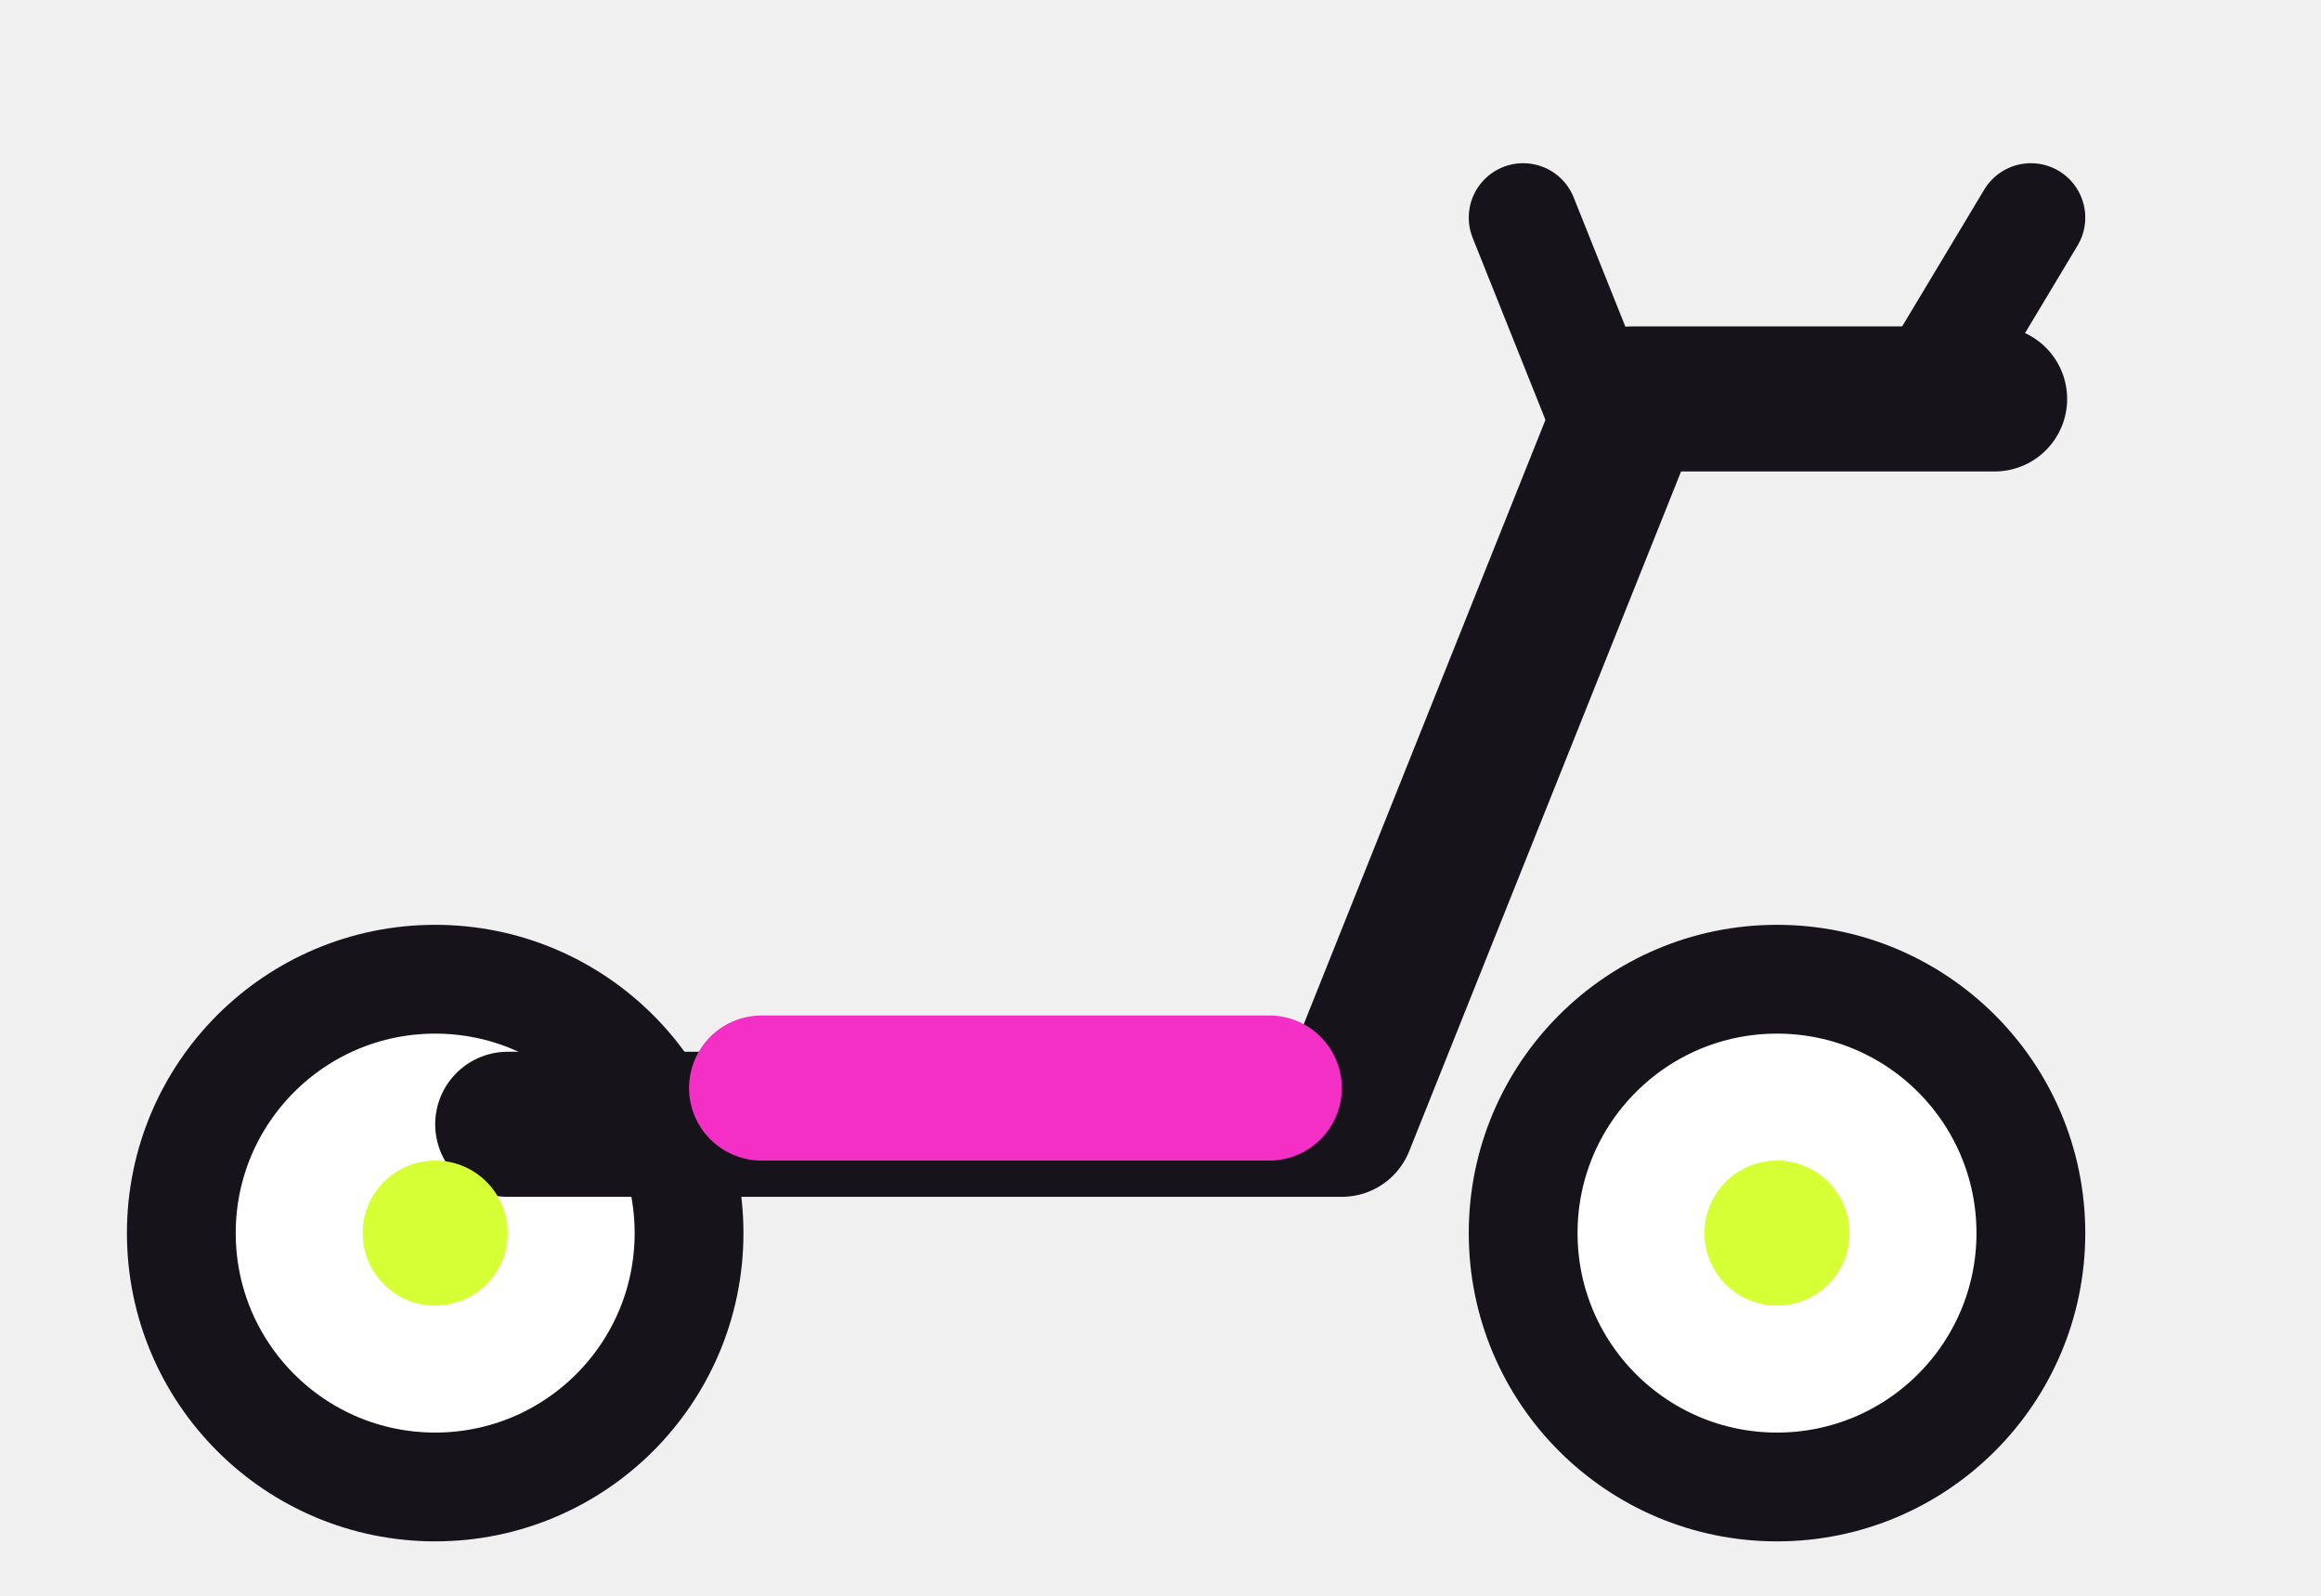
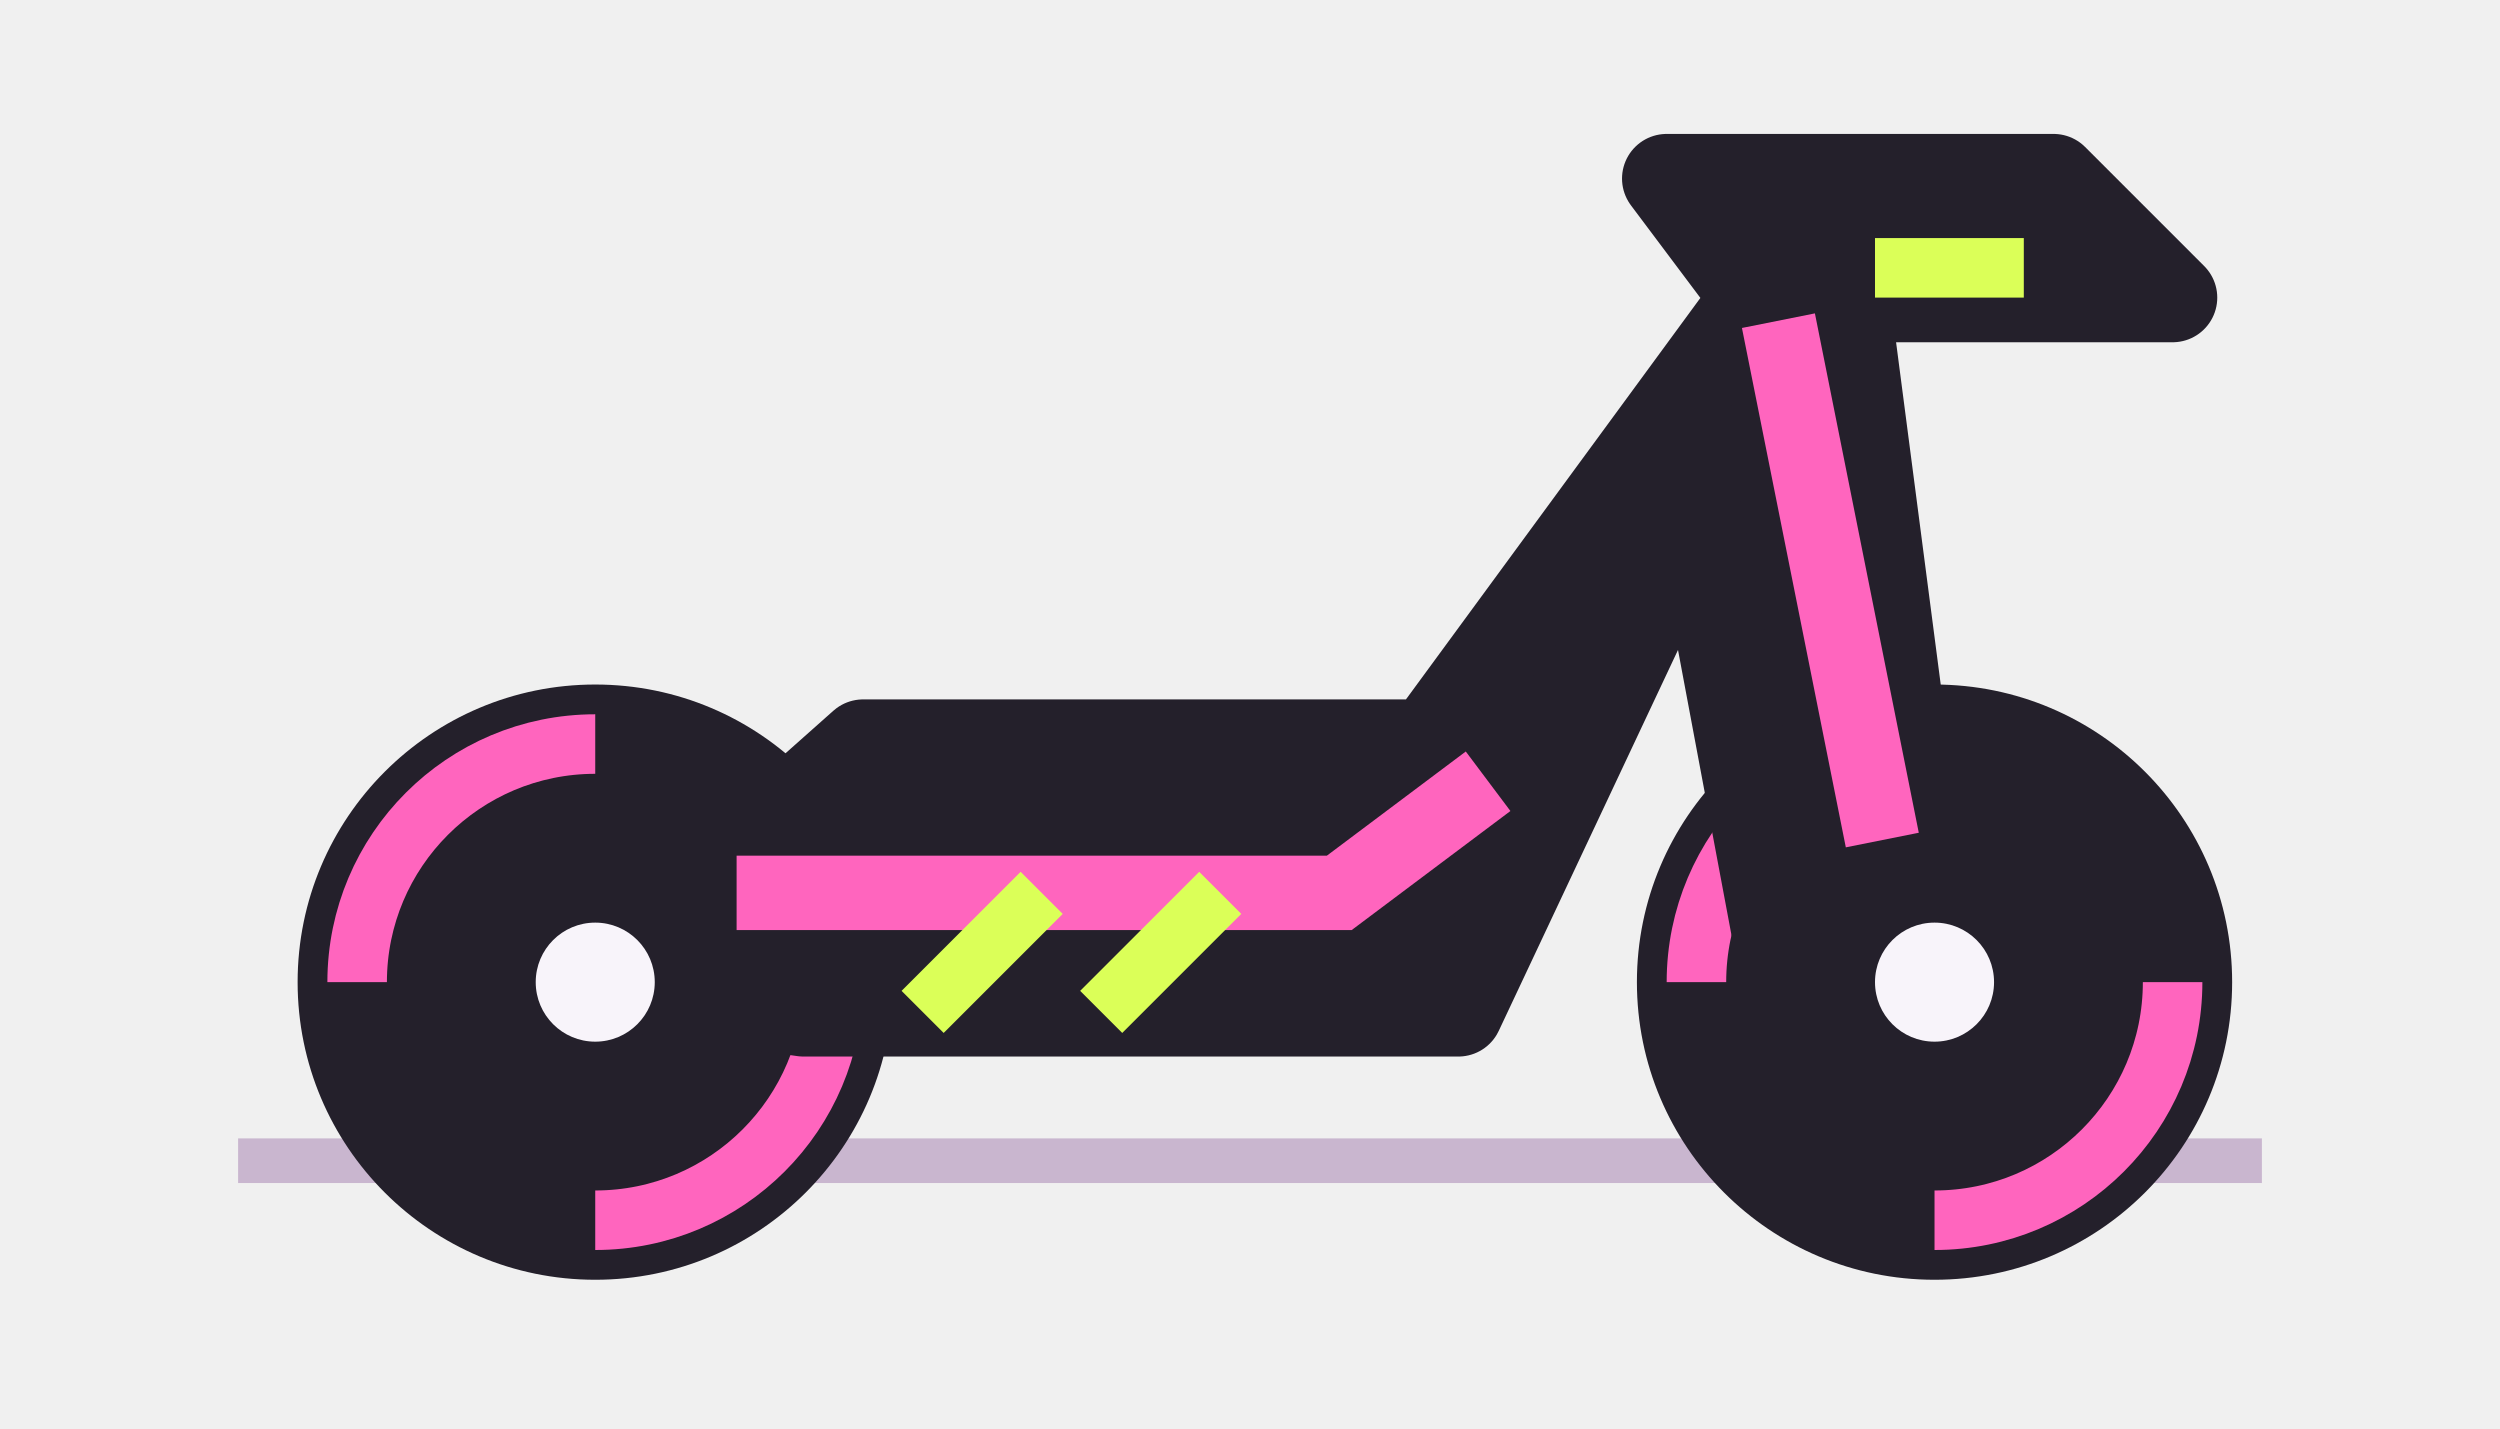
- <svg xmlns="http://www.w3.org/2000/svg" viewBox="0 0 64 44" fill="none" role="img" aria-labelledby="title">
-   <circle cx="12" cy="34" r="7" fill="#fff" stroke="#17131b" stroke-width="3" />
-   <circle cx="49" cy="34" r="7" fill="#fff" stroke="#17131b" stroke-width="3" />
-   <path d="M14 31h23l8-20h10" stroke="#17131b" stroke-width="4" stroke-linecap="round" stroke-linejoin="round" />
-   <path d="m44 11-2-5m11 5 3-5" stroke="#17131b" stroke-width="3" stroke-linecap="round" />
-   <path d="M21 30h14" stroke="#f42fc5" stroke-width="4" stroke-linecap="round" />
-   <circle cx="12" cy="34" r="2" fill="#d7ff35" />
-   <circle cx="49" cy="34" r="2" fill="#d7ff35" />
+ <svg xmlns="http://www.w3.org/2000/svg" viewBox="0 0 84 48" fill="none">
+   <path d="M8 39h68" stroke="#c9b6cf" stroke-width="1.5" />
+   <circle cx="20" cy="33" r="10" fill="#24202b" />
+   <circle cx="65" cy="33" r="10" fill="#24202b" />
+   <path d="M12 33a8 8 0 0 1 8-8m0 16a8 8 0 0 0 8-8M57 33a8 8 0 0 1 8-8m0 16a8 8 0 0 0 8-8" stroke="#ff65be" stroke-width="2" />
+   <path d="M20 33 29 25h19l11-15-3-4h13l4 4H62l3 23h-5l-3-16-8 17H27z" fill="#24202b" stroke="#24202b" stroke-width="3" stroke-linejoin="round" />
+   <path d="M26 30h19l4-3M60 12l3 15" stroke="#ff65be" stroke-width="2.5" stroke-linecap="square" />
+   <path d="m31 34 4-4m2 4 4-4m22-21h5" stroke="#dbff58" stroke-width="2" />
+   <circle cx="20" cy="33" r="2" fill="#f8f4fa" />
+   <circle cx="65" cy="33" r="2" fill="#f8f4fa" />
</svg>
